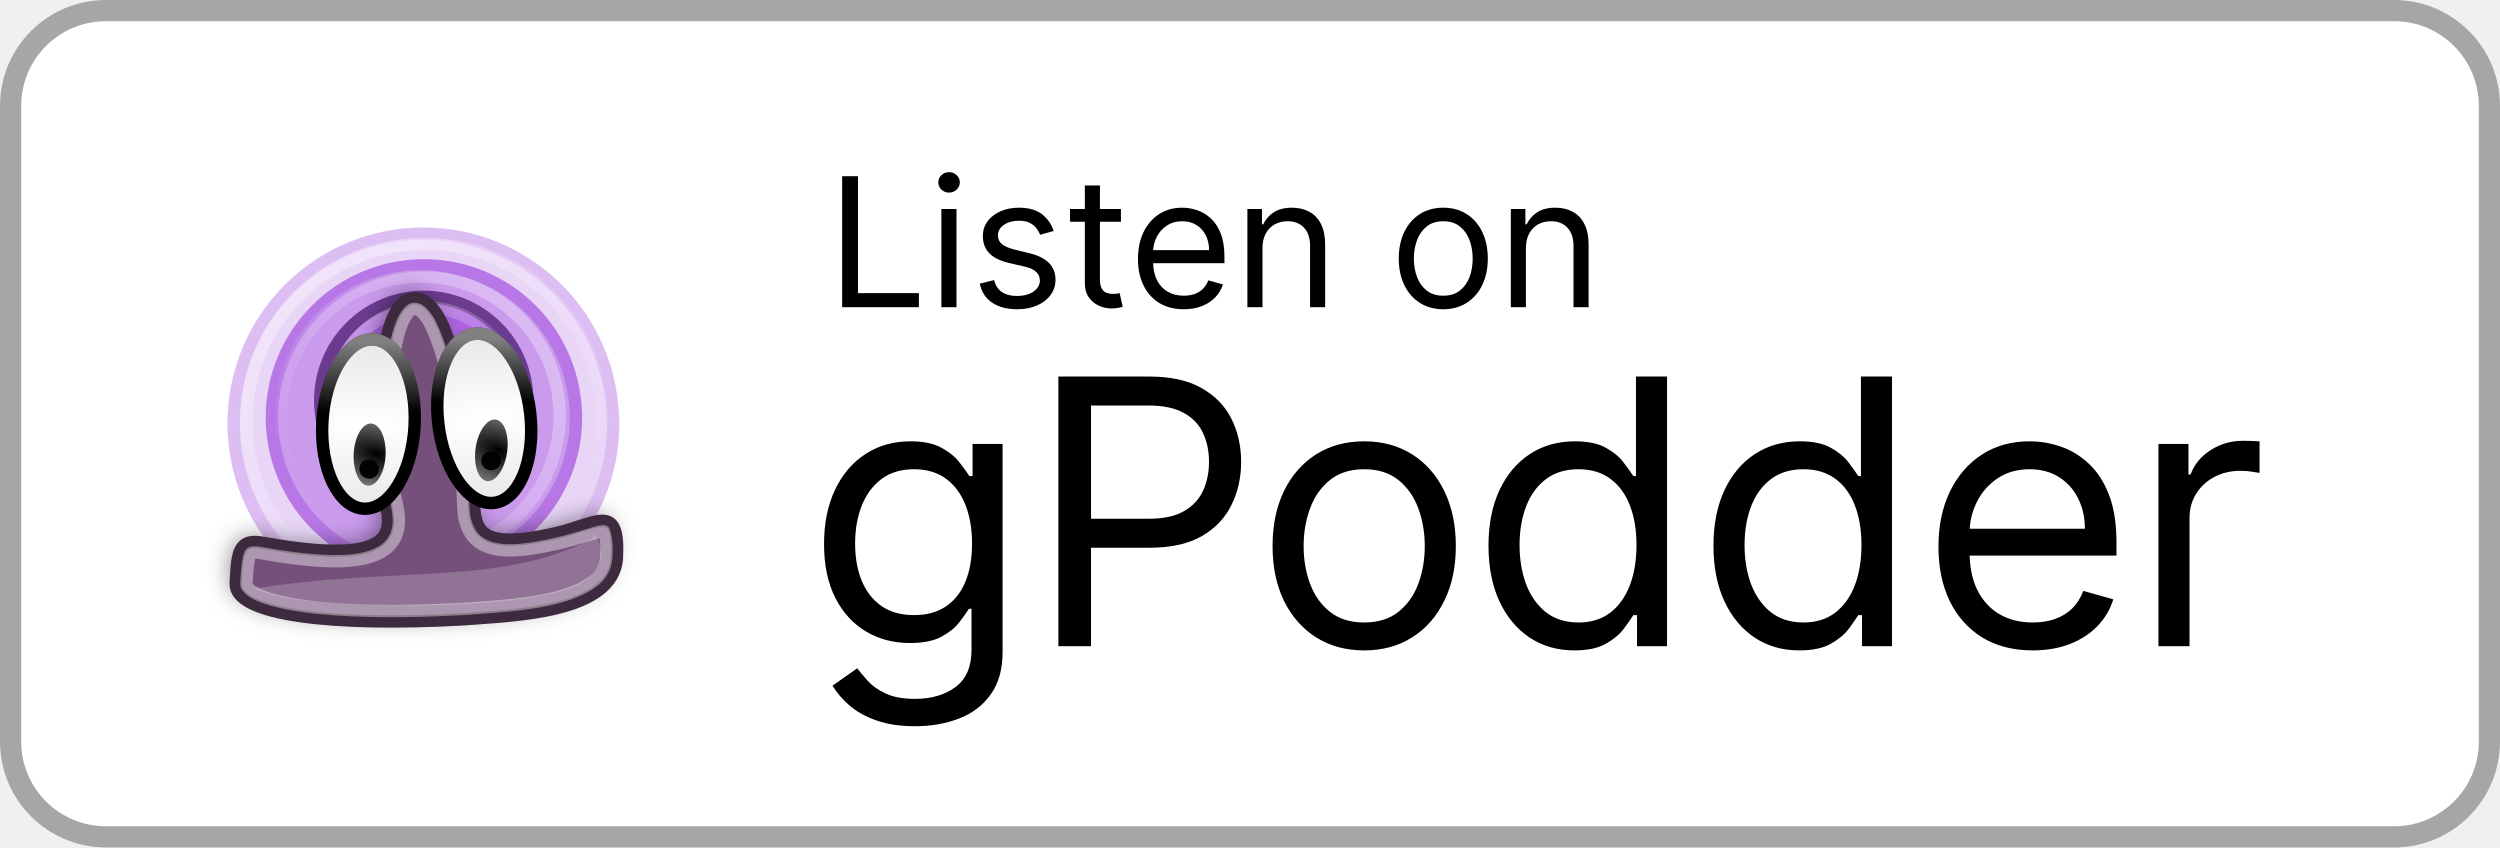
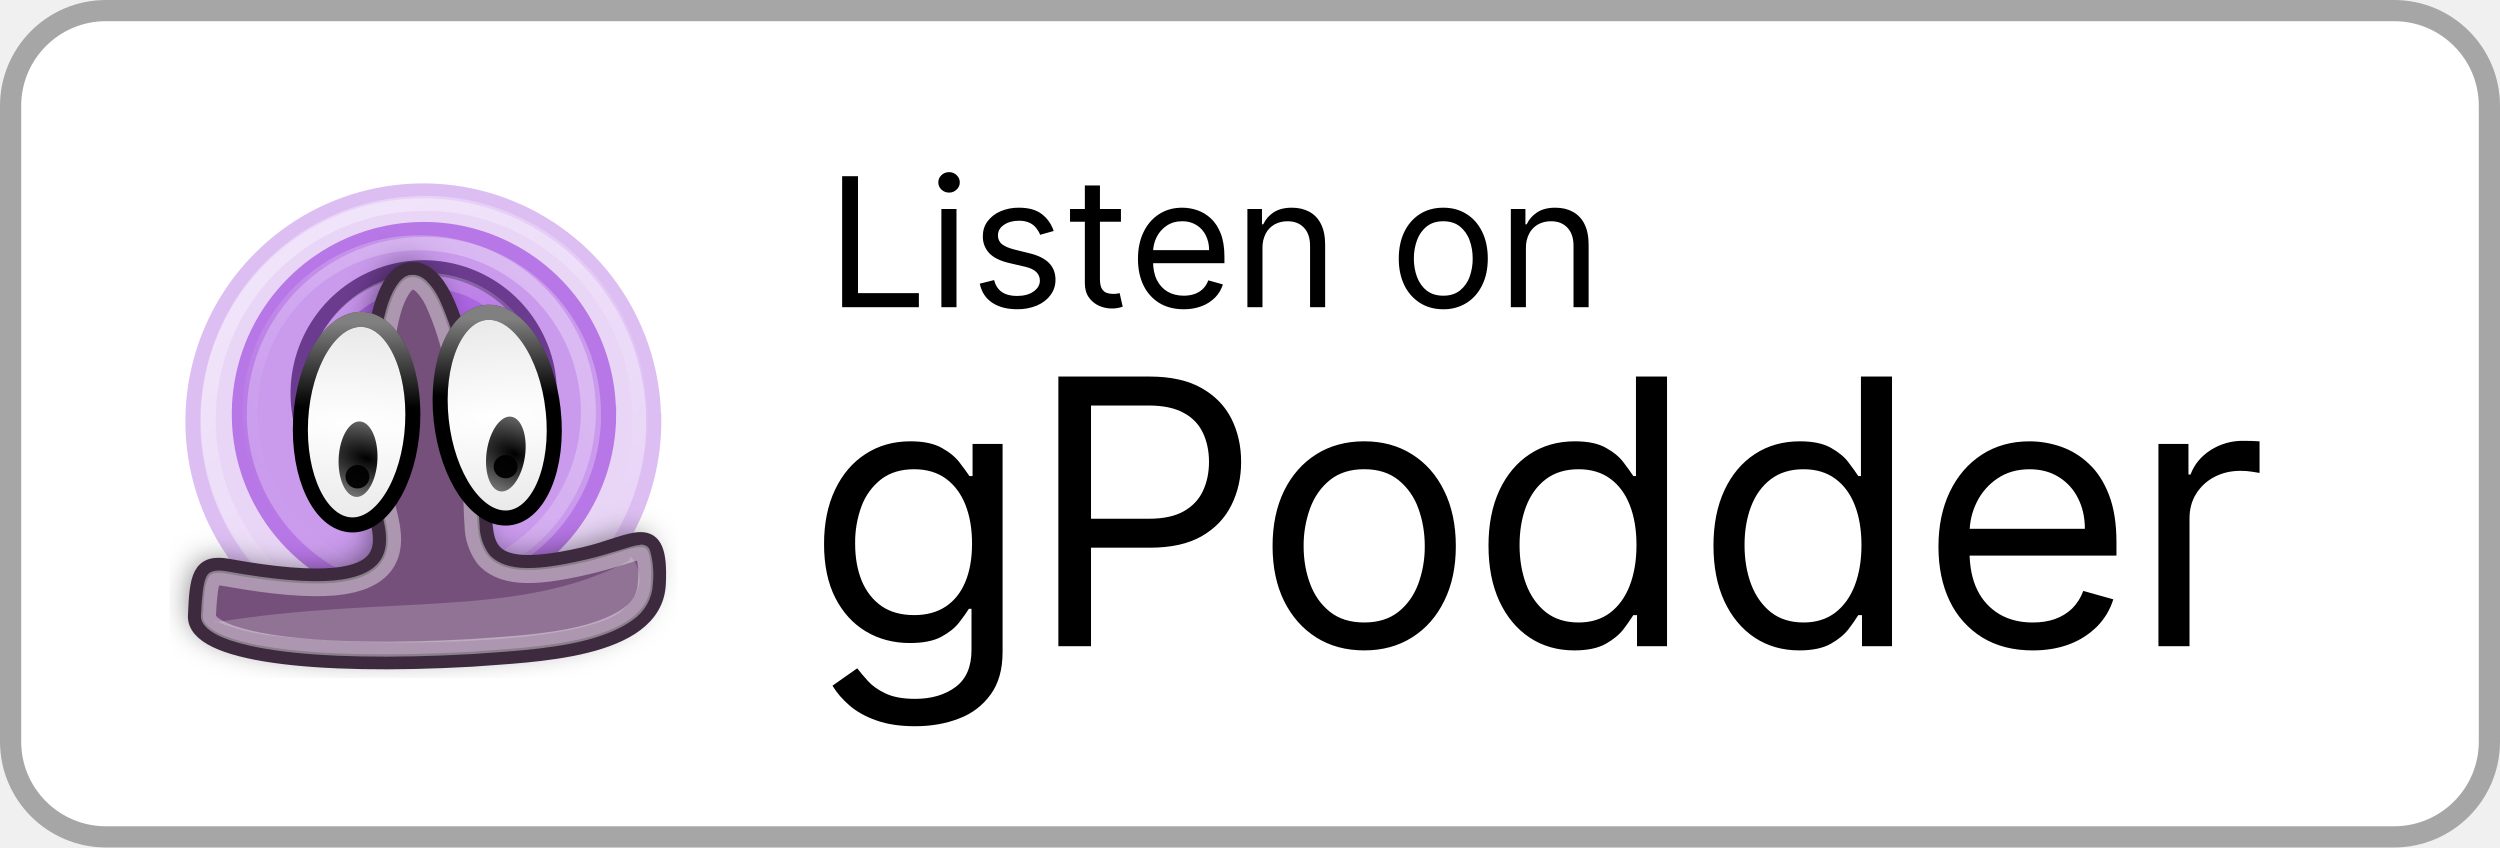
- <svg xmlns="http://www.w3.org/2000/svg" width="118" height="40" viewBox="0 0 118 40" fill="none">
-   <rect x="0.5" y="0.5" width="117" height="39" rx="4.5" fill="white" />
-   <path d="M10.525 29.475C8.685 27.635 8 24.635 8 20C8 15.365 8.685 12.365 10.525 10.525C12.365 8.685 15.365 8 20 8C24.635 8 27.635 8.685 29.475 10.525C31.315 12.365 32 15.365 32 20C32 24.635 31.315 27.635 29.475 29.475C27.635 31.315 24.635 32 20 32C15.365 32 12.365 31.315 10.525 29.475Z" fill="white" />
-   <g clip-path="url(#clip0_119_93263)">
-     <path opacity="0.7" d="M28.945 19.982C28.945 21.158 28.713 22.323 28.263 23.41C27.813 24.497 27.153 25.485 26.321 26.317C25.489 27.149 24.501 27.809 23.414 28.259C22.327 28.71 21.162 28.942 19.985 28.942C18.808 28.942 17.643 28.71 16.556 28.259C15.469 27.809 14.481 27.149 13.649 26.317C12.817 25.485 12.157 24.497 11.707 23.41C11.257 22.323 11.025 21.158 11.025 19.982C11.025 17.606 11.969 15.328 13.648 13.649C15.328 11.969 17.606 11.025 19.981 11.025C22.356 11.025 24.634 11.969 26.314 13.649C27.994 15.328 28.937 17.606 28.937 19.982H28.945Z" fill="#E0C4F4" stroke="#CFA2EE" stroke-width="0.581" />
-     <path opacity="0.7" d="M27.188 19.699C27.188 20.642 27.003 21.575 26.642 22.446C26.281 23.317 25.752 24.108 25.086 24.775C24.419 25.441 23.628 25.97 22.757 26.331C21.886 26.692 20.953 26.877 20.01 26.877C19.068 26.877 18.134 26.692 17.263 26.331C16.392 25.97 15.601 25.441 14.935 24.775C14.268 24.108 13.739 23.317 13.379 22.446C13.018 21.575 12.832 20.642 12.832 19.699C12.832 17.796 13.588 15.971 14.934 14.626C16.279 13.28 18.104 12.524 20.007 12.524C21.91 12.524 23.735 13.28 25.08 14.626C26.426 15.971 27.182 17.796 27.182 19.699H27.188Z" fill="#BD80E8" stroke="#A34EDE" stroke-width="0.584" />
-     <path opacity="0.7" d="M24.887 18.898C24.887 19.54 24.761 20.175 24.515 20.768C24.269 21.361 23.909 21.9 23.456 22.354C23.002 22.807 22.463 23.167 21.87 23.413C21.277 23.659 20.642 23.785 20 23.785C19.358 23.785 18.723 23.659 18.13 23.413C17.537 23.167 16.998 22.807 16.544 22.354C16.091 21.9 15.731 21.361 15.485 20.768C15.24 20.175 15.113 19.54 15.113 18.898C15.113 18.256 15.24 17.621 15.485 17.028C15.731 16.435 16.091 15.896 16.544 15.443C16.998 14.989 17.537 14.629 18.13 14.383C18.723 14.138 19.358 14.011 20 14.011C20.642 14.011 21.277 14.138 21.87 14.383C22.463 14.629 23.002 14.989 23.456 15.443C23.909 15.896 24.269 16.435 24.515 17.028C24.761 17.621 24.887 18.256 24.887 18.898Z" fill="#A34EDE" stroke="#431266" stroke-width="0.583" />
-     <path opacity="0.4" d="M20.02 11.518C15.372 11.518 11.627 15.255 11.627 19.912C11.627 24.552 15.372 28.297 20.02 28.297C24.669 28.297 28.414 24.552 28.414 19.904C28.414 15.255 24.669 11.51 20.02 11.51V11.518Z" stroke="url(#paint0_linear_119_93263)" stroke-width="0.581" />
-     <path opacity="0.4" d="M20.046 13.049C19.166 13.021 18.288 13.171 17.467 13.488C16.645 13.806 15.895 14.286 15.262 14.899C14.629 15.511 14.126 16.245 13.782 17.057C13.438 17.868 13.261 18.74 13.261 19.621C13.26 20.502 13.437 21.374 13.78 22.186C14.123 22.997 14.626 23.732 15.258 24.345C15.89 24.959 16.639 25.439 17.461 25.758C18.282 26.076 19.159 26.226 20.04 26.2C21.749 26.147 23.37 25.432 24.56 24.205C25.75 22.979 26.417 21.337 26.417 19.627C26.418 17.918 25.754 16.275 24.564 15.047C23.375 13.82 21.755 13.103 20.046 13.049Z" stroke="url(#paint1_linear_119_93263)" stroke-width="0.584" />
-     <path opacity="0.4" d="M20.073 14.505C18.921 14.505 17.816 14.963 17.001 15.778C16.187 16.593 15.729 17.697 15.729 18.85C15.729 20.002 16.187 21.107 17.001 21.922C17.816 22.736 18.921 23.194 20.073 23.194C21.225 23.194 22.33 22.736 23.145 21.922C23.96 21.107 24.417 20.002 24.417 18.85C24.417 17.697 23.96 16.593 23.145 15.778C22.33 14.963 21.225 14.505 20.073 14.505Z" stroke="url(#paint2_linear_119_93263)" stroke-width="0.583" />
-     <g opacity="0.5" filter="url(#filter0_f_119_93263)">
-       <path d="M17.769 22.783C17.602 21.409 17.253 13.915 19.278 13.841C21.299 13.762 21.837 20.679 22.034 22.503C22.231 24.332 21.584 25.972 25.933 24.971C27.866 24.524 28.96 23.457 28.824 26.121C28.693 28.79 23.876 28.864 21.597 29.052C15.485 29.398 10.839 28.869 10.9 27.355C10.961 25.846 11.04 25.211 12.16 25.421C19.672 26.791 17.935 24.122 17.773 22.783H17.769Z" fill="black" />
+ <svg xmlns="http://www.w3.org/2000/svg" width="118" height="40" fill="none" viewBox="0 0 118 40">
+   <rect width="117" height="39" x=".5" y=".5" fill="#fff" rx="4.5" />
+   <rect width="117" height="39" x=".5" y=".5" stroke="#A6A6A6" rx="4.5" />
+   <g clip-path="url(#a)">
+     <g clip-path="url(#b)">
+       <path fill="#E0C4F4" stroke="#CFA2EE" stroke-width=".705" d="M30.862 19.883a10.882 10.882 0 0 1-15.044 10.052 10.88 10.88 0 0 1-3.53-17.742 10.875 10.875 0 0 1 18.564 7.69h.01Z" opacity=".7" />
+       <path fill="#BD80E8" stroke="#A34EDE" stroke-width=".709" d="M28.729 19.54a8.717 8.717 0 1 1-14.88-6.16 8.713 8.713 0 0 1 14.872 6.16h.008Z" opacity=".7" />
+       <path fill="#A34EDE" stroke="#431266" stroke-width=".708" d="M25.934 18.567a5.933 5.933 0 0 1-10.13 4.196 5.933 5.933 0 1 1 10.13-4.196Z" opacity=".7" />
+       <path stroke="url(#c)" stroke-width=".705" d="M20.025 9.605A10.167 10.167 0 0 0 9.832 19.798 10.171 10.171 0 0 0 20.025 29.98a10.173 10.173 0 0 0 10.192-10.193A10.173 10.173 0 0 0 20.025 9.596v.01Z" opacity=".4" />
+       <path stroke="url(#d)" stroke-width=".709" d="M20.056 11.465a7.987 7.987 0 1 0-.504 15.966 7.987 7.987 0 0 0 .504-15.966Z" opacity=".4" />
+       <path stroke="url(#e)" stroke-width=".708" d="M20.089 13.233a5.275 5.275 0 1 0 0 10.55 5.275 5.275 0 0 0 0-10.55Z" opacity=".4" />
+       <g filter="url(#f)" opacity=".5">
+         <path fill="#000" d="M17.29 23.285c-.201-1.669-.626-10.769 1.833-10.86 2.455-.095 3.108 8.304 3.347 10.52.24 2.22-.547 4.212 4.734 2.996 2.348-.542 3.676-1.838 3.511 1.397-.16 3.24-6.008 3.331-8.776 3.56-7.422.42-13.063-.224-12.99-2.062.075-1.833.17-2.603 1.53-2.348 9.123 1.663 7.013-1.578 6.817-3.203h-.005Z" />
+       </g>
+       <path fill="#75507B" stroke="#3D2A3F" stroke-width=".708" d="M17.602 23.54c-.206-1.663-.629-10.726 1.837-10.817 2.465-.09 3.12 8.272 3.36 10.482.238 2.21-.553 4.192 4.752 2.975 2.357-.531 3.684-1.828 3.522 1.392-.163 3.225-6.031 3.32-8.806 3.543-7.45.42-13.113-.223-13.043-2.045.076-1.828.174-2.593 1.54-2.343 9.157 1.658 7.044-1.572 6.838-3.187Z" />
+       <path stroke="#fff" stroke-width=".708" d="M19.455 13.324c-.12 0-.195.042-.341.212-.147.175-.32.484-.456.882-.27.797-.439 1.96-.525 3.172-.174 2.427-.011 5.126.087 5.875.037.303.21.808.303 1.381.092.569.114 1.265-.325 1.86-.434.59-1.241.94-2.417 1.047-1.181.1-2.818-.017-5.132-.436-.287-.053-.433-.032-.487-.016-.06.016-.06 0-.109.085-.092.175-.178.786-.216 1.695 0 .074.016.127.103.228.08.106.254.234.52.367.542.265 1.425.499 2.557.664 2.266.329 5.506.387 9.196.18h.016c1.415-.106 3.533-.196 5.267-.627.867-.217 1.637-.53 2.152-.913.242-.161.442-.376.583-.627a1.8 1.8 0 0 0 .23-.818c.05-.463.015-.931-.103-1.382-.066-.159.021-.08-.12-.08-.276 0-1.295.41-2.557.697-1.355.313-2.347.44-3.132.382-.78-.058-1.393-.335-1.761-.797a2.732 2.732 0 0 1-.505-1.53c-.048-.52-.032-1.052-.086-1.556-.125-1.127-.352-3.746-.845-6.046a12.758 12.758 0 0 0-.933-2.938 2.751 2.751 0 0 0-.541-.78c-.168-.15-.293-.187-.423-.181Z" opacity=".4" />
+       <path fill="#fff" fill-rule="evenodd" d="M29.738 26.44c-5.244 2.816-11.364 1.583-19.614 2.943.027.011.032-.074.053-.063a9.948 9.948 0 0 0 2.566.669c2.263.287 5.706.44 9.403.26 3.209-.16 6.391-.584 7.31-1.524 1.562-1.318.09-2.901.282-2.285Z" clip-rule="evenodd" opacity=".2" />
+       <path fill="url(#g)" stroke="#000" stroke-width=".71" d="M19.474 20.046c-.145 2.679-1.445 4.795-2.904 4.729-1.458-.066-2.524-2.29-2.38-4.97.146-2.678 1.446-4.797 2.905-4.73 1.458.066 2.524 2.292 2.379 4.97Z" />
+       <path fill="url(#h)" d="M17.814 21.711c-.047.98-.5 1.767-1.002 1.743-.502-.024-.875-.85-.827-1.83.047-.98.5-1.755 1.001-1.731.502.024.876.838.828 1.818Z" />
+       <path fill="url(#i)" stroke="#000" stroke-width=".712" d="M26.11 19.356c.289 2.679-.66 4.956-2.118 5.09-1.459.132-2.876-1.93-3.166-4.61-.29-2.68.659-4.959 2.117-5.091 1.459-.133 2.877 1.932 3.166 4.61Z" />
+       <path fill="url(#j)" d="M24.777 21.547c-.138.97-.66 1.714-1.154 1.647-.495-.067-.788-.92-.649-1.891.139-.97.658-1.703 1.153-1.636.495.067.79.91.65 1.88Z" />
+       <path stroke="url(#k)" stroke-width=".71" d="M19.474 20.046c-.145 2.679-1.445 4.795-2.904 4.729-1.458-.066-2.524-2.29-2.38-4.97.146-2.678 1.446-4.797 2.905-4.73 1.458.066 2.524 2.292 2.379 4.97Z" opacity=".5" />
+       <path stroke="url(#l)" stroke-width=".712" d="M26.11 19.356c.289 2.679-.66 4.956-2.118 5.09-1.459.132-2.876-1.93-3.166-4.61-.29-2.68.659-4.959 2.117-5.091 1.459-.133 2.877 1.932 3.166 4.61Z" opacity=".5" />
+       <path fill="#000" fill-rule="evenodd" d="M17.43 22.582a.55.55 0 0 1-.22.363.57.57 0 0 1-.79-.113.546.546 0 0 1 .114-.773.57.57 0 0 1 .789.112c.09.118.128.265.107.41Zm6.904-.248a.577.577 0 0 1-.786.149.54.54 0 0 1-.149-.765.576.576 0 0 1 .786-.149.541.541 0 0 1 .149.765Z" clip-rule="evenodd" opacity=".95" />
    </g>
-     <path d="M18.025 22.993C17.855 21.624 17.507 14.16 19.538 14.086C21.568 14.011 22.108 20.897 22.304 22.717C22.501 24.537 21.849 26.169 26.218 25.167C28.159 24.73 29.253 23.662 29.119 26.314C28.985 28.969 24.152 29.048 21.867 29.232C15.731 29.577 11.068 29.048 11.126 27.547C11.188 26.042 11.269 25.412 12.393 25.618C19.935 26.983 18.194 24.323 18.025 22.993Z" fill="#75507B" stroke="#3D2A3F" stroke-width="0.583" />
-     <path opacity="0.4" d="M19.551 14.58C19.453 14.58 19.39 14.615 19.27 14.755C19.149 14.899 19.007 15.153 18.895 15.481C18.672 16.137 18.534 17.096 18.462 18.093C18.319 20.093 18.453 22.315 18.534 22.932C18.565 23.181 18.708 23.597 18.784 24.069C18.859 24.538 18.877 25.111 18.516 25.601C18.159 26.086 17.494 26.375 16.526 26.462C15.553 26.546 14.205 26.449 12.3 26.104C12.063 26.06 11.943 26.078 11.898 26.091C11.849 26.104 11.849 26.091 11.809 26.161C11.733 26.305 11.661 26.808 11.63 27.556C11.63 27.617 11.643 27.661 11.715 27.744C11.782 27.832 11.925 27.937 12.143 28.046C12.59 28.265 13.317 28.457 14.25 28.593C16.115 28.864 18.784 28.913 21.823 28.742H21.836C23.001 28.654 24.745 28.58 26.173 28.226C26.887 28.046 27.521 27.788 27.945 27.473C28.145 27.341 28.309 27.164 28.425 26.957C28.542 26.75 28.607 26.519 28.614 26.283C28.656 25.902 28.627 25.517 28.53 25.146C28.476 25.014 28.547 25.08 28.431 25.08C28.204 25.08 27.365 25.417 26.325 25.653C25.209 25.911 24.393 26.016 23.746 25.968C23.103 25.92 22.599 25.692 22.296 25.312C22.033 24.941 21.889 24.503 21.881 24.052C21.84 23.623 21.854 23.186 21.809 22.77C21.706 21.843 21.519 19.686 21.113 17.791C20.956 16.958 20.698 16.145 20.345 15.372C20.236 15.134 20.085 14.916 19.899 14.729C19.761 14.606 19.658 14.576 19.551 14.58Z" stroke="white" stroke-width="0.583" />
-     <path opacity="0.2" fill-rule="evenodd" clip-rule="evenodd" d="M28.019 25.382C23.701 27.701 18.661 26.686 11.867 27.806C11.889 27.814 11.893 27.744 11.911 27.753C12.357 27.941 13.092 28.186 14.024 28.304C15.887 28.541 18.722 28.667 21.767 28.519C24.41 28.387 27.031 28.037 27.787 27.263C29.074 26.178 27.862 24.874 28.019 25.382Z" fill="white" />
-     <path d="M19.567 20.116C19.447 22.322 18.377 24.065 17.175 24.011C15.974 23.956 15.097 22.125 15.216 19.918C15.335 17.712 16.406 15.967 17.607 16.022C18.808 16.077 19.686 17.91 19.567 20.116Z" fill="url(#paint3_radial_119_93263)" stroke="black" stroke-width="0.584" />
-     <path d="M18.2 21.488C18.161 22.295 17.788 22.942 17.375 22.922C16.962 22.903 16.654 22.223 16.693 21.416C16.733 20.609 17.105 19.97 17.518 19.99C17.931 20.009 18.239 20.68 18.2 21.488Z" fill="url(#paint4_radial_119_93263)" />
-     <path d="M25.031 19.548C25.27 21.754 24.489 23.63 23.288 23.739C22.086 23.848 20.919 22.149 20.681 19.943C20.442 17.737 21.223 15.859 22.424 15.75C23.625 15.641 24.793 17.341 25.031 19.548Z" fill="url(#paint5_radial_119_93263)" stroke="black" stroke-width="0.587" />
-     <path d="M23.934 21.352C23.82 22.151 23.391 22.763 22.984 22.708C22.576 22.653 22.335 21.95 22.449 21.151C22.563 20.352 22.991 19.749 23.398 19.804C23.806 19.859 24.049 20.553 23.934 21.352Z" fill="url(#paint6_radial_119_93263)" />
-     <path opacity="0.5" d="M19.567 20.116C19.447 22.322 18.377 24.065 17.175 24.011C15.974 23.956 15.097 22.125 15.216 19.918C15.335 17.712 16.406 15.967 17.607 16.022C18.808 16.077 19.686 17.91 19.567 20.116Z" stroke="url(#paint7_linear_119_93263)" stroke-width="0.584" />
-     <path opacity="0.5" d="M25.031 19.548C25.27 21.754 24.489 23.63 23.288 23.739C22.086 23.848 20.919 22.149 20.681 19.943C20.442 17.737 21.223 15.859 22.424 15.75C23.625 15.641 24.793 17.341 25.031 19.548Z" stroke="url(#paint8_linear_119_93263)" stroke-width="0.587" />
-     <path opacity="0.95" fill-rule="evenodd" clip-rule="evenodd" d="M17.883 22.204C17.866 22.324 17.801 22.431 17.702 22.504C17.604 22.576 17.48 22.607 17.358 22.589C17.236 22.572 17.126 22.508 17.052 22.411C16.979 22.314 16.947 22.192 16.964 22.073C16.982 21.953 17.047 21.846 17.145 21.773C17.244 21.701 17.368 21.671 17.489 21.688C17.611 21.705 17.721 21.77 17.795 21.866C17.869 21.963 17.901 22.085 17.883 22.204Z" fill="black" />
-     <path opacity="0.95" fill-rule="evenodd" clip-rule="evenodd" d="M23.569 22C23.499 22.1 23.392 22.169 23.27 22.192C23.149 22.215 23.023 22.19 22.921 22.123C22.819 22.056 22.749 21.951 22.726 21.833C22.703 21.715 22.729 21.593 22.799 21.493C22.869 21.393 22.976 21.324 23.097 21.301C23.219 21.278 23.344 21.303 23.446 21.37C23.549 21.438 23.619 21.542 23.642 21.66C23.665 21.778 23.639 21.901 23.569 22Z" fill="black" />
  </g>
-   <path d="M39.749 14.5V8.318H40.497V13.836H43.371V14.5H39.749ZM44.433 14.5V9.864H45.146V14.5H44.433ZM44.795 9.091C44.657 9.091 44.537 9.044 44.436 8.949C44.338 8.854 44.288 8.741 44.288 8.608C44.288 8.475 44.338 8.361 44.436 8.267C44.537 8.172 44.657 8.125 44.795 8.125C44.934 8.125 45.053 8.172 45.152 8.267C45.252 8.361 45.303 8.475 45.303 8.608C45.303 8.741 45.252 8.854 45.152 8.949C45.053 9.044 44.934 9.091 44.795 9.091ZM49.734 10.902L49.094 11.083C49.054 10.976 48.995 10.873 48.916 10.772C48.84 10.67 48.735 10.585 48.602 10.519C48.47 10.452 48.3 10.419 48.092 10.419C47.809 10.419 47.572 10.484 47.383 10.615C47.196 10.744 47.102 10.908 47.102 11.107C47.102 11.284 47.167 11.424 47.295 11.527C47.424 11.629 47.626 11.715 47.899 11.783L48.587 11.952C49.002 12.053 49.311 12.207 49.514 12.414C49.717 12.62 49.819 12.884 49.819 13.208C49.819 13.474 49.742 13.711 49.59 13.921C49.439 14.13 49.227 14.295 48.956 14.415C48.684 14.536 48.368 14.597 48.008 14.597C47.535 14.597 47.144 14.494 46.834 14.289C46.524 14.084 46.328 13.784 46.245 13.389L46.921 13.22C46.986 13.47 47.107 13.657 47.286 13.782C47.468 13.906 47.704 13.969 47.996 13.969C48.328 13.969 48.591 13.898 48.787 13.758C48.984 13.615 49.082 13.444 49.082 13.244C49.082 13.083 49.026 12.948 48.913 12.84C48.801 12.729 48.628 12.647 48.394 12.592L47.621 12.411C47.197 12.311 46.885 12.155 46.686 11.943C46.489 11.73 46.39 11.463 46.39 11.143C46.39 10.882 46.463 10.65 46.61 10.449C46.759 10.248 46.962 10.09 47.217 9.975C47.475 9.861 47.766 9.803 48.092 9.803C48.551 9.803 48.911 9.904 49.173 10.105C49.437 10.306 49.624 10.572 49.734 10.902ZM52.908 9.864V10.467H50.505V9.864H52.908ZM51.205 8.753H51.917V13.172C51.917 13.373 51.947 13.524 52.005 13.625C52.065 13.723 52.142 13.79 52.234 13.824C52.329 13.856 52.429 13.872 52.533 13.872C52.612 13.872 52.676 13.868 52.727 13.86C52.777 13.85 52.817 13.842 52.847 13.836L52.992 14.476C52.944 14.494 52.876 14.512 52.79 14.53C52.703 14.55 52.594 14.56 52.461 14.56C52.26 14.56 52.062 14.517 51.869 14.431C51.678 14.344 51.519 14.212 51.392 14.035C51.267 13.858 51.205 13.635 51.205 13.365V8.753ZM55.873 14.597C55.426 14.597 55.041 14.498 54.717 14.301C54.395 14.102 54.147 13.824 53.972 13.468C53.798 13.11 53.712 12.693 53.712 12.218C53.712 11.743 53.798 11.325 53.972 10.962C54.147 10.598 54.39 10.314 54.702 10.111C55.016 9.906 55.382 9.803 55.801 9.803C56.042 9.803 56.281 9.844 56.516 9.924C56.752 10.005 56.966 10.135 57.159 10.316C57.352 10.495 57.506 10.733 57.621 11.029C57.736 11.325 57.793 11.689 57.793 12.121V12.423H54.219V11.807H57.069C57.069 11.546 57.016 11.312 56.912 11.107C56.809 10.902 56.662 10.74 56.471 10.621C56.282 10.502 56.058 10.443 55.801 10.443C55.517 10.443 55.272 10.514 55.064 10.655C54.859 10.793 54.701 10.974 54.59 11.198C54.48 11.421 54.424 11.661 54.424 11.916V12.327C54.424 12.677 54.485 12.974 54.605 13.217C54.728 13.459 54.898 13.643 55.116 13.77C55.333 13.894 55.586 13.957 55.873 13.957C56.06 13.957 56.229 13.931 56.38 13.878C56.533 13.824 56.665 13.743 56.776 13.637C56.886 13.528 56.972 13.393 57.032 13.232L57.721 13.425C57.648 13.659 57.526 13.864 57.355 14.041C57.184 14.216 56.973 14.353 56.721 14.452C56.47 14.548 56.187 14.597 55.873 14.597ZM59.589 11.711V14.5H58.877V9.864H59.565V10.588H59.625C59.734 10.353 59.899 10.164 60.12 10.021C60.342 9.876 60.627 9.803 60.977 9.803C61.291 9.803 61.566 9.868 61.801 9.996C62.037 10.123 62.22 10.316 62.351 10.576C62.482 10.834 62.547 11.16 62.547 11.554V14.5H61.835V11.602C61.835 11.238 61.74 10.954 61.551 10.751C61.362 10.546 61.102 10.443 60.772 10.443C60.545 10.443 60.342 10.492 60.163 10.591C59.985 10.69 59.846 10.834 59.743 11.023C59.64 11.212 59.589 11.441 59.589 11.711ZM68.123 14.597C67.704 14.597 67.337 14.497 67.021 14.298C66.707 14.098 66.462 13.82 66.285 13.462C66.11 13.104 66.022 12.685 66.022 12.206C66.022 11.723 66.11 11.301 66.285 10.941C66.462 10.581 66.707 10.301 67.021 10.102C67.337 9.903 67.704 9.803 68.123 9.803C68.541 9.803 68.908 9.903 69.222 10.102C69.538 10.301 69.783 10.581 69.958 10.941C70.135 11.301 70.224 11.723 70.224 12.206C70.224 12.685 70.135 13.104 69.958 13.462C69.783 13.82 69.538 14.098 69.222 14.298C68.908 14.497 68.541 14.597 68.123 14.597ZM68.123 13.957C68.441 13.957 68.703 13.875 68.908 13.712C69.113 13.549 69.265 13.335 69.364 13.069C69.462 12.804 69.511 12.516 69.511 12.206C69.511 11.896 69.462 11.607 69.364 11.34C69.265 11.072 69.113 10.856 68.908 10.691C68.703 10.526 68.441 10.443 68.123 10.443C67.805 10.443 67.543 10.526 67.338 10.691C67.133 10.856 66.981 11.072 66.882 11.34C66.784 11.607 66.734 11.896 66.734 12.206C66.734 12.516 66.784 12.804 66.882 13.069C66.981 13.335 67.133 13.549 67.338 13.712C67.543 13.875 67.805 13.957 68.123 13.957ZM72.023 11.711V14.5H71.311V9.864H71.999V10.588H72.06C72.168 10.353 72.333 10.164 72.555 10.021C72.776 9.876 73.062 9.803 73.412 9.803C73.726 9.803 74.001 9.868 74.236 9.996C74.472 10.123 74.655 10.316 74.785 10.576C74.916 10.834 74.982 11.16 74.982 11.554V14.5H74.269V11.602C74.269 11.238 74.175 10.954 73.986 10.751C73.796 10.546 73.537 10.443 73.207 10.443C72.979 10.443 72.776 10.492 72.597 10.591C72.42 10.69 72.28 10.834 72.177 11.023C72.075 11.212 72.023 11.441 72.023 11.711Z" fill="black" />
-   <path d="M43.195 34.278C42.487 34.278 41.878 34.187 41.368 34.005C40.859 33.827 40.434 33.591 40.094 33.297C39.759 33.007 39.492 32.696 39.293 32.364L40.461 31.544C40.593 31.718 40.761 31.917 40.964 32.141C41.167 32.368 41.445 32.565 41.797 32.731C42.153 32.901 42.619 32.986 43.195 32.986C43.966 32.986 44.602 32.799 45.103 32.426C45.605 32.054 45.855 31.47 45.855 30.674V28.735H45.731C45.623 28.909 45.47 29.125 45.271 29.381C45.076 29.634 44.794 29.86 44.426 30.059C44.061 30.253 43.568 30.351 42.947 30.351C42.176 30.351 41.484 30.169 40.871 29.804C40.262 29.439 39.779 28.909 39.423 28.213C39.071 27.517 38.895 26.672 38.895 25.678C38.895 24.7 39.067 23.848 39.411 23.123C39.755 22.394 40.233 21.831 40.846 21.433C41.459 21.031 42.168 20.83 42.972 20.83C43.593 20.83 44.086 20.934 44.451 21.141C44.819 21.344 45.101 21.576 45.296 21.837C45.495 22.094 45.648 22.305 45.756 22.471H45.905V20.954H47.322V30.773C47.322 31.594 47.135 32.261 46.762 32.775C46.394 33.292 45.897 33.672 45.271 33.912C44.65 34.156 43.958 34.278 43.195 34.278ZM43.146 29.033C43.734 29.033 44.231 28.899 44.637 28.629C45.043 28.36 45.352 27.973 45.563 27.467C45.774 26.962 45.88 26.357 45.88 25.653C45.88 24.965 45.776 24.358 45.569 23.832C45.362 23.306 45.056 22.893 44.65 22.595C44.243 22.297 43.742 22.148 43.146 22.148C42.524 22.148 42.006 22.305 41.592 22.62C41.182 22.935 40.873 23.358 40.666 23.888C40.463 24.418 40.361 25.006 40.361 25.653C40.361 26.316 40.465 26.902 40.672 27.411C40.883 27.917 41.194 28.315 41.604 28.605C42.019 28.89 42.532 29.033 43.146 29.033ZM49.955 30.5V17.773H54.256C55.254 17.773 56.07 17.953 56.704 18.313C57.342 18.67 57.815 19.152 58.121 19.761C58.428 20.37 58.581 21.05 58.581 21.8C58.581 22.55 58.428 23.231 58.121 23.844C57.819 24.457 57.35 24.946 56.717 25.311C56.083 25.671 55.271 25.852 54.281 25.852H51.198V24.484H54.231C54.914 24.484 55.463 24.366 55.878 24.13C56.292 23.894 56.592 23.575 56.779 23.173C56.969 22.767 57.065 22.309 57.065 21.8C57.065 21.29 56.969 20.834 56.779 20.433C56.592 20.031 56.29 19.716 55.871 19.488C55.453 19.256 54.898 19.14 54.206 19.14H51.496V30.5H49.955ZM64.39 30.699C63.528 30.699 62.772 30.494 62.122 30.084C61.475 29.674 60.97 29.1 60.605 28.362C60.245 27.625 60.065 26.763 60.065 25.777C60.065 24.783 60.245 23.915 60.605 23.173C60.97 22.431 61.475 21.856 62.122 21.445C62.772 21.035 63.528 20.83 64.39 20.83C65.252 20.83 66.006 21.035 66.652 21.445C67.303 21.856 67.808 22.431 68.168 23.173C68.533 23.915 68.715 24.783 68.715 25.777C68.715 26.763 68.533 27.625 68.168 28.362C67.808 29.1 67.303 29.674 66.652 30.084C66.006 30.494 65.252 30.699 64.39 30.699ZM64.39 29.381C65.045 29.381 65.583 29.214 66.006 28.878C66.428 28.542 66.741 28.101 66.944 27.554C67.147 27.008 67.249 26.415 67.249 25.777C67.249 25.139 67.147 24.544 66.944 23.993C66.741 23.442 66.428 22.997 66.006 22.657C65.583 22.318 65.045 22.148 64.39 22.148C63.736 22.148 63.197 22.318 62.774 22.657C62.352 22.997 62.039 23.442 61.836 23.993C61.633 24.544 61.531 25.139 61.531 25.777C61.531 26.415 61.633 27.008 61.836 27.554C62.039 28.101 62.352 28.542 62.774 28.878C63.197 29.214 63.736 29.381 64.39 29.381ZM74.308 30.699C73.513 30.699 72.811 30.498 72.202 30.096C71.593 29.69 71.116 29.118 70.772 28.381C70.429 27.639 70.257 26.763 70.257 25.752C70.257 24.75 70.429 23.88 70.772 23.142C71.116 22.405 71.595 21.835 72.208 21.433C72.821 21.031 73.53 20.83 74.333 20.83C74.955 20.83 75.446 20.934 75.806 21.141C76.171 21.344 76.448 21.576 76.639 21.837C76.834 22.094 76.985 22.305 77.093 22.471H77.217V17.773H78.684V30.5H77.267V29.033H77.093C76.985 29.207 76.832 29.427 76.633 29.692C76.434 29.953 76.15 30.187 75.781 30.394C75.413 30.597 74.922 30.699 74.308 30.699ZM74.507 29.381C75.096 29.381 75.593 29.228 75.999 28.922C76.405 28.611 76.714 28.182 76.925 27.635C77.136 27.084 77.242 26.448 77.242 25.727C77.242 25.015 77.138 24.391 76.931 23.857C76.724 23.318 76.417 22.9 76.011 22.601C75.605 22.299 75.104 22.148 74.507 22.148C73.886 22.148 73.368 22.307 72.954 22.626C72.544 22.941 72.235 23.37 72.028 23.913C71.825 24.451 71.723 25.056 71.723 25.727C71.723 26.407 71.827 27.024 72.034 27.579C72.245 28.13 72.556 28.569 72.966 28.897C73.38 29.22 73.894 29.381 74.507 29.381ZM84.928 30.699C84.132 30.699 83.43 30.498 82.821 30.096C82.212 29.69 81.736 29.118 81.392 28.381C81.048 27.639 80.876 26.763 80.876 25.752C80.876 24.75 81.048 23.88 81.392 23.142C81.736 22.405 82.214 21.835 82.827 21.433C83.44 21.031 84.149 20.83 84.953 20.83C85.574 20.83 86.065 20.934 86.425 21.141C86.79 21.344 87.067 21.576 87.258 21.837C87.453 22.094 87.604 22.305 87.712 22.471H87.836V17.773H89.303V30.5H87.886V29.033H87.712C87.604 29.207 87.451 29.427 87.252 29.692C87.053 29.953 86.769 30.187 86.4 30.394C86.032 30.597 85.541 30.699 84.928 30.699ZM85.127 29.381C85.715 29.381 86.212 29.228 86.618 28.922C87.024 28.611 87.333 28.182 87.544 27.635C87.755 27.084 87.861 26.448 87.861 25.727C87.861 25.015 87.757 24.391 87.55 23.857C87.343 23.318 87.037 22.9 86.63 22.601C86.224 22.299 85.723 22.148 85.127 22.148C84.505 22.148 83.987 22.307 83.573 22.626C83.163 22.941 82.854 23.37 82.647 23.913C82.444 24.451 82.343 25.056 82.343 25.727C82.343 26.407 82.446 27.024 82.653 27.579C82.865 28.13 83.175 28.569 83.585 28.897C84 29.22 84.513 29.381 85.127 29.381ZM95.945 30.699C95.025 30.699 94.231 30.496 93.564 30.09C92.901 29.68 92.39 29.108 92.029 28.375C91.673 27.637 91.495 26.78 91.495 25.802C91.495 24.824 91.673 23.962 92.029 23.217C92.39 22.467 92.891 21.883 93.533 21.464C94.18 21.041 94.934 20.83 95.795 20.83C96.293 20.83 96.784 20.913 97.268 21.079C97.753 21.245 98.194 21.514 98.592 21.887C98.99 22.255 99.307 22.744 99.543 23.353C99.779 23.962 99.897 24.712 99.897 25.603V26.224H92.539V24.957H98.406C98.406 24.418 98.298 23.938 98.082 23.515C97.871 23.092 97.569 22.759 97.175 22.514C96.786 22.27 96.326 22.148 95.795 22.148C95.211 22.148 94.706 22.293 94.279 22.583C93.856 22.869 93.531 23.241 93.303 23.701C93.076 24.161 92.962 24.654 92.962 25.18V26.026C92.962 26.746 93.086 27.358 93.335 27.859C93.587 28.356 93.937 28.735 94.385 28.996C94.832 29.253 95.352 29.381 95.945 29.381C96.33 29.381 96.678 29.328 96.989 29.22C97.303 29.108 97.575 28.942 97.803 28.723C98.031 28.499 98.207 28.221 98.331 27.89L99.748 28.288C99.599 28.768 99.348 29.191 98.996 29.555C98.644 29.916 98.209 30.198 97.691 30.401C97.173 30.599 96.591 30.699 95.945 30.699ZM101.878 30.5V20.954H103.295V22.396H103.394C103.568 21.924 103.883 21.541 104.339 21.247C104.795 20.953 105.308 20.805 105.88 20.805C105.988 20.805 106.122 20.808 106.284 20.812C106.446 20.816 106.568 20.822 106.651 20.83V22.322C106.601 22.309 106.487 22.291 106.309 22.266C106.135 22.237 105.951 22.222 105.756 22.222C105.292 22.222 104.878 22.32 104.513 22.514C104.152 22.705 103.867 22.97 103.655 23.31C103.448 23.645 103.345 24.029 103.345 24.459V30.5H101.878Z" fill="black" />
-   <rect x="0.5" y="0.5" width="117" height="39" rx="4.5" stroke="#A6A6A6" />
+   <path fill="#000" d="M39.749 14.5V8.318h.748v5.518h2.874v.664h-3.622Zm4.684 0V9.864h.713V14.5h-.713Zm.362-5.41a.506.506 0 0 1-.359-.141.456.456 0 0 1-.148-.341c0-.133.05-.247.148-.341.1-.095.22-.142.36-.142.138 0 .257.047.356.142.1.094.15.208.15.341 0 .133-.05.246-.15.341a.496.496 0 0 1-.357.142Zm4.94 1.812-.64.181c-.04-.107-.1-.21-.179-.31a.865.865 0 0 0-.313-.254 1.14 1.14 0 0 0-.51-.1c-.284 0-.52.065-.71.196-.187.129-.28.293-.28.492a.51.51 0 0 0 .192.42c.13.102.33.188.604.256l.688.17c.415.1.724.254.927.461.203.206.305.47.305.794 0 .266-.077.503-.23.713-.15.209-.362.374-.633.495a2.33 2.33 0 0 1-.948.18c-.473 0-.864-.102-1.174-.307-.31-.205-.506-.505-.589-.9l.676-.169c.065.25.186.437.365.562.182.124.418.187.71.187.332 0 .595-.07.79-.211.198-.143.296-.314.296-.514a.54.54 0 0 0-.169-.404c-.112-.11-.285-.193-.519-.248l-.773-.18c-.424-.101-.736-.257-.935-.469a1.133 1.133 0 0 1-.296-.8c0-.261.073-.493.22-.694a1.5 1.5 0 0 1 .607-.474 2.13 2.13 0 0 1 .875-.172c.46 0 .82.1 1.081.302.264.201.45.467.561.797Zm3.173-1.038v.603h-2.403v-.603h2.403Zm-1.703-1.111h.712v4.419c0 .201.03.352.088.453.06.098.137.165.23.199a.92.92 0 0 0 .298.048c.079 0 .143-.004.194-.012l.12-.024.145.64a1.491 1.491 0 0 1-.531.085c-.201 0-.399-.044-.592-.13a1.177 1.177 0 0 1-.477-.396c-.125-.177-.187-.4-.187-.67V8.753Zm4.668 5.844c-.447 0-.832-.099-1.156-.296a1.99 1.99 0 0 1-.745-.833c-.174-.358-.26-.775-.26-1.25s.086-.893.26-1.256c.175-.364.418-.648.73-.85.314-.206.68-.309 1.099-.309.241 0 .48.04.715.121.236.08.45.211.643.392.193.18.347.417.462.713.115.296.172.66.172 1.092v.302h-3.574v-.616h2.85a1.52 1.52 0 0 0-.157-.7 1.183 1.183 0 0 0-.441-.486 1.234 1.234 0 0 0-.67-.178c-.284 0-.53.07-.737.212a1.39 1.39 0 0 0-.474.543c-.11.223-.166.463-.166.718v.41c0 .35.06.648.181.891.123.242.293.426.51.553.218.124.47.187.758.187.187 0 .356-.027.507-.079.153-.054.285-.135.396-.241.11-.109.196-.244.256-.405l.689.193a1.526 1.526 0 0 1-.366.616 1.78 1.78 0 0 1-.634.41 2.35 2.35 0 0 1-.848.146Zm3.716-2.886V14.5h-.712V9.864h.688v.724h.06a1.33 1.33 0 0 1 .495-.567c.222-.145.507-.218.858-.218.313 0 .588.065.823.193.236.127.42.32.55.58.13.258.196.584.196.978V14.5h-.712v-2.898c0-.364-.095-.648-.284-.85-.19-.206-.449-.309-.779-.309-.227 0-.43.05-.61.148a1.058 1.058 0 0 0-.42.432 1.43 1.43 0 0 0-.153.688Zm8.534 2.886c-.419 0-.786-.1-1.102-.3a2.018 2.018 0 0 1-.736-.835c-.175-.358-.263-.777-.263-1.256 0-.483.088-.905.263-1.265.177-.36.422-.64.736-.839.316-.2.683-.299 1.102-.299.418 0 .785.1 1.099.3.316.198.561.478.736.838.177.36.266.782.266 1.265 0 .479-.089.898-.266 1.256-.175.358-.42.636-.736.836a2.01 2.01 0 0 1-1.1.299Zm0-.64c.318 0 .58-.082.785-.245a1.44 1.44 0 0 0 .456-.643 2.47 2.47 0 0 0 .147-.863c0-.31-.049-.599-.147-.866a1.46 1.46 0 0 0-.456-.65c-.206-.164-.467-.247-.785-.247s-.58.083-.785.248a1.46 1.46 0 0 0-.456.649 2.487 2.487 0 0 0-.148.866c0 .31.05.598.148.863.099.266.25.48.456.643.205.163.467.245.785.245Zm3.9-2.246V14.5h-.712V9.864H72v.724h.06c.11-.235.274-.424.496-.567.221-.145.507-.218.857-.218.314 0 .589.065.824.193a1.3 1.3 0 0 1 .55.58c.13.258.196.584.196.978V14.5h-.713v-2.898c0-.364-.094-.648-.284-.85-.189-.206-.448-.309-.778-.309-.228 0-.43.05-.61.148a1.059 1.059 0 0 0-.42.432 1.43 1.43 0 0 0-.154.688ZM43.195 34.278c-.708 0-1.317-.09-1.827-.273-.51-.178-.934-.414-1.274-.709-.335-.29-.602-.6-.801-.932l1.168-.82c.133.174.3.373.503.597.203.227.48.424.833.59.356.17.822.255 1.398.255.77 0 1.407-.187 1.908-.56.502-.372.752-.957.752-1.752v-1.939h-.124c-.108.174-.261.39-.46.646-.195.253-.477.479-.845.678-.365.194-.858.292-1.48.292-.77 0-1.462-.182-2.075-.547-.609-.365-1.092-.895-1.448-1.59-.352-.697-.528-1.542-.528-2.536 0-.978.172-1.83.516-2.555.344-.729.822-1.292 1.435-1.69.613-.402 1.322-.603 2.126-.603.621 0 1.114.104 1.479.311.368.203.65.435.845.696.199.257.352.468.46.634h.149v-1.517h1.417v9.82c0 .82-.187 1.487-.56 2a3.185 3.185 0 0 1-1.491 1.138c-.621.244-1.313.366-2.076.366Zm-.05-5.245c.589 0 1.086-.134 1.492-.404.406-.269.715-.656.926-1.162.211-.505.317-1.11.317-1.814 0-.688-.104-1.295-.31-1.821-.208-.526-.514-.939-.92-1.237-.407-.298-.908-.447-1.504-.447-.622 0-1.14.157-1.554.472a2.88 2.88 0 0 0-.926 1.268 4.901 4.901 0 0 0-.304 1.765c0 .663.103 1.249.31 1.758.212.506.522.904.932 1.194.415.285.928.428 1.542.428Zm6.81 1.467V17.773h4.3c1 0 1.815.18 2.45.54.637.357 1.11.84 1.416 1.448.307.61.46 1.289.46 2.039 0 .75-.153 1.431-.46 2.044-.302.613-.77 1.102-1.404 1.467-.634.36-1.446.54-2.436.54h-3.083v-1.367h3.033c.683 0 1.232-.118 1.647-.354.414-.236.714-.555.9-.957.191-.406.287-.864.287-1.373 0-.51-.096-.966-.286-1.367a2.04 2.04 0 0 0-.908-.945c-.418-.232-.973-.348-1.665-.348h-2.71V30.5h-1.54Zm14.435.199c-.862 0-1.618-.205-2.268-.615-.647-.41-1.152-.984-1.517-1.722-.36-.737-.54-1.599-.54-2.585 0-.994.18-1.862.54-2.604.365-.741.87-1.317 1.517-1.727.65-.41 1.406-.616 2.268-.616.862 0 1.616.205 2.262.616.65.41 1.156.985 1.516 1.727.365.742.547 1.61.547 2.604 0 .986-.182 1.848-.547 2.585-.36.738-.865 1.312-1.516 1.722-.646.41-1.4.615-2.262.615Zm0-1.318c.655 0 1.193-.167 1.616-.503.422-.336.735-.777.938-1.324a5.063 5.063 0 0 0 .305-1.777c0-.638-.102-1.233-.305-1.784a3.006 3.006 0 0 0-.938-1.336c-.423-.34-.961-.51-1.616-.51-.654 0-1.193.17-1.616.51-.422.34-.735.785-.938 1.336a5.12 5.12 0 0 0-.305 1.784c0 .638.102 1.23.305 1.777.203.547.516.988.938 1.324.423.336.962.503 1.616.503Zm9.918 1.318c-.795 0-1.497-.201-2.106-.603-.61-.406-1.086-.978-1.43-1.715-.343-.742-.515-1.618-.515-2.629 0-1.002.172-1.872.515-2.61.344-.737.823-1.307 1.436-1.709.613-.402 1.322-.603 2.125-.603.622 0 1.113.104 1.473.311.365.203.642.435.833.696.195.257.346.468.454.634h.124v-4.698h1.467V30.5h-1.417v-1.467h-.174a9.407 9.407 0 0 1-.46.66c-.2.26-.483.494-.852.701-.368.203-.86.305-1.473.305Zm.2-1.318c.588 0 1.085-.153 1.49-.46.407-.31.716-.739.927-1.286.211-.55.317-1.187.317-1.908 0-.712-.104-1.336-.31-1.87-.208-.539-.515-.957-.92-1.256-.407-.302-.908-.453-1.505-.453-.621 0-1.139.16-1.553.478-.41.315-.719.744-.926 1.287-.203.538-.305 1.143-.305 1.814 0 .68.104 1.297.311 1.852.211.551.522.99.932 1.318.415.323.928.484 1.541.484Zm10.42 1.318c-.796 0-1.498-.201-2.107-.603-.609-.406-1.085-.978-1.43-1.715-.343-.742-.515-1.618-.515-2.629 0-1.002.172-1.872.516-2.61.344-.737.822-1.307 1.435-1.709.613-.402 1.322-.603 2.126-.603.621 0 1.112.104 1.472.311.365.203.642.435.833.696.195.257.346.468.454.634h.124v-4.698h1.467V30.5h-1.417v-1.467h-.174a9.38 9.38 0 0 1-.46.66c-.199.26-.483.494-.852.701-.368.203-.86.305-1.472.305Zm.199-1.318c.588 0 1.085-.153 1.491-.46.406-.31.715-.739.926-1.286.211-.55.317-1.187.317-1.908 0-.712-.104-1.336-.31-1.87-.208-.539-.514-.957-.92-1.256-.407-.302-.908-.453-1.504-.453-.622 0-1.14.16-1.554.478-.41.315-.719.744-.926 1.287-.203.538-.305 1.143-.305 1.814 0 .68.104 1.297.311 1.852.212.551.522.99.932 1.318.415.323.928.484 1.542.484ZM95.945 30.7c-.92 0-1.714-.203-2.38-.61a4.087 4.087 0 0 1-1.536-1.714c-.356-.738-.534-1.595-.534-2.573s.178-1.84.534-2.585c.36-.75.862-1.334 1.504-1.753.647-.422 1.4-.634 2.262-.634.498 0 .989.083 1.473.249a3.65 3.65 0 0 1 1.324.808c.398.368.715.857.95 1.466.237.61.355 1.36.355 2.25v.621h-7.358v-1.267h5.867c0-.539-.108-1.02-.324-1.442a2.435 2.435 0 0 0-.907-1c-.39-.245-.85-.367-1.38-.367-.584 0-1.09.145-1.516.435a2.862 2.862 0 0 0-.976 1.118c-.227.46-.341.953-.341 1.48v.845c0 .72.124 1.332.373 1.833a2.69 2.69 0 0 0 1.05 1.137c.447.257.967.385 1.56.385.385 0 .733-.053 1.044-.161.314-.112.586-.278.814-.497a2.26 2.26 0 0 0 .528-.833l1.417.398c-.15.48-.4.903-.752 1.267a3.67 3.67 0 0 1-1.305.846c-.518.198-1.1.298-1.746.298Zm5.933-.199v-9.546h1.417v1.442h.099c.174-.472.489-.855.945-1.15a2.78 2.78 0 0 1 1.541-.44c.108 0 .242.002.404.006.162.004.284.01.367.018v1.492a4.446 4.446 0 0 0-.342-.056 3.36 3.36 0 0 0-.553-.044c-.464 0-.878.098-1.243.292a2.208 2.208 0 0 0-.858.796c-.207.335-.31.719-.31 1.15v6.04h-1.467Z" />
  <defs>
-     <filter id="filter0_f_119_93263" x="9.791" y="12.732" width="20.153" height="17.531" filterUnits="userSpaceOnUse" color-interpolation-filters="sRGB">
-       <feFlood flood-opacity="0" result="BackgroundImageFix" />
-       <feBlend mode="normal" in="SourceGraphic" in2="BackgroundImageFix" result="shape" />
-       <feGaussianBlur stdDeviation="0.554" result="effect1_foregroundBlur_119_93263" />
-     </filter>
-     <linearGradient id="paint0_linear_119_93263" x1="13.242" y1="11.28" x2="23.671" y2="26.12" gradientUnits="userSpaceOnUse">
-       <stop stop-color="white" />
-       <stop offset="1" stop-color="white" stop-opacity="0" />
+     <linearGradient id="c" x1="11.794" x2="24.458" y1="9.317" y2="27.337" gradientUnits="userSpaceOnUse">
+       <stop stop-color="#fff" />
+       <stop offset="1" stop-color="#fff" stop-opacity="0" />
    </linearGradient>
-     <linearGradient id="paint1_linear_119_93263" x1="28.04" y1="13.855" x2="14.267" y2="24.138" gradientUnits="userSpaceOnUse">
-       <stop stop-color="white" />
-       <stop offset="1" stop-color="white" stop-opacity="0" />
+     <linearGradient id="d" x1="29.762" x2="13.039" y1="12.443" y2="24.93" gradientUnits="userSpaceOnUse">
+       <stop stop-color="#fff" />
+       <stop offset="1" stop-color="#fff" stop-opacity="0" />
    </linearGradient>
-     <linearGradient id="paint2_linear_119_93263" x1="15.287" y1="13.158" x2="23.434" y2="21.617" gradientUnits="userSpaceOnUse">
-       <stop stop-color="white" />
-       <stop offset="1" stop-color="white" stop-opacity="0" />
+     <linearGradient id="e" x1="14.277" x2="24.17" y1="11.598" y2="21.869" gradientUnits="userSpaceOnUse">
+       <stop stop-color="#fff" />
+       <stop offset="1" stop-color="#fff" stop-opacity="0" />
    </linearGradient>
-     <radialGradient id="paint3_radial_119_93263" cx="0" cy="0" r="1" gradientUnits="userSpaceOnUse" gradientTransform="translate(17.3602 20.0732) rotate(2.60256) scale(15.6776 4.42616)">
-       <stop stop-color="white" />
+     <linearGradient id="k" x1="16.93" x2="16.91" y1="15.264" y2="19.231" gradientUnits="userSpaceOnUse">
+       <stop stop-color="#fff" />
+       <stop offset="1" stop-color="#fff" stop-opacity="0" />
+     </linearGradient>
+     <linearGradient id="l" x1="23.295" x2="23.306" y1="15.05" y2="18.682" gradientUnits="userSpaceOnUse">
+       <stop stop-color="#fff" />
+       <stop offset="1" stop-color="#fff" stop-opacity="0" />
+     </linearGradient>
+     <radialGradient id="g" cx="0" cy="0" r="1" gradientTransform="rotate(2.603 -431.698 379.667) scale(19.0371 5.37462)" gradientUnits="userSpaceOnUse">
+       <stop stop-color="#fff" />
      <stop offset="1" stop-color="#E5E5E5" />
    </radialGradient>
-     <radialGradient id="paint4_radial_119_93263" cx="0" cy="0" r="1" gradientUnits="userSpaceOnUse" gradientTransform="translate(17.777 21.4246) rotate(-162.029) scale(2.68832 1.4786)">
+     <radialGradient id="h" cx="0" cy="0" r="1" gradientTransform="rotate(-162.029 10.36 9.45) scale(3.26439 1.79544)" gradientUnits="userSpaceOnUse">
      <stop />
      <stop offset="1" stop-color="#6E6E6E" />
    </radialGradient>
-     <radialGradient id="paint5_radial_119_93263" cx="0" cy="0" r="1" gradientUnits="userSpaceOnUse" gradientTransform="translate(22.834 19.8053) rotate(-5.19443) scale(15.726 4.44498)">
-       <stop stop-color="white" />
+     <radialGradient id="i" cx="0" cy="0" r="1" gradientTransform="matrix(19.01748 -1.72886 .48866 5.3753 23.441 19.669)" gradientUnits="userSpaceOnUse">
+       <stop stop-color="#fff" />
      <stop offset="1" stop-color="#E5E5E5" />
    </radialGradient>
-     <radialGradient id="paint6_radial_119_93263" cx="0" cy="0" r="1" gradientUnits="userSpaceOnUse" gradientTransform="translate(23.5212 21.2529) rotate(-156.946) scale(2.66777 1.47905)">
+     <radialGradient id="j" cx="0" cy="0" r="1" gradientTransform="matrix(-2.98072 -1.26856 .7033 -1.65256 24.276 21.427)" gradientUnits="userSpaceOnUse">
      <stop />
      <stop offset="1" stop-color="#6E6E6E" />
    </radialGradient>
-     <linearGradient id="paint7_linear_119_93263" x1="17.471" y1="16.178" x2="17.455" y2="19.445" gradientUnits="userSpaceOnUse">
-       <stop stop-color="white" />
-       <stop offset="1" stop-color="white" stop-opacity="0" />
-     </linearGradient>
-     <linearGradient id="paint8_linear_119_93263" x1="22.713" y1="16.002" x2="22.722" y2="18.992" gradientUnits="userSpaceOnUse">
-       <stop stop-color="white" />
-       <stop offset="1" stop-color="white" stop-opacity="0" />
-     </linearGradient>
-     <clipPath id="clip0_119_93263">
-       <rect width="21" height="21" fill="white" transform="translate(9.5 9.94238)" />
+     <clipPath id="a">
+       <path fill="#fff" d="M8 8h24v24H8z" />
    </clipPath>
+     <clipPath id="b">
+       <path fill="#fff" d="M7.25 7.692h25.5v25.5H7.25z" />
+     </clipPath>
+     <filter id="f" width="24.471" height="21.287" x="7.603" y="11.079" color-interpolation-filters="sRGB" filterUnits="userSpaceOnUse">
+       <feFlood flood-opacity="0" result="BackgroundImageFix" />
+       <feBlend in="SourceGraphic" in2="BackgroundImageFix" result="shape" />
+       <feGaussianBlur result="effect1_foregroundBlur_607_12436" stdDeviation=".673" />
+     </filter>
  </defs>
</svg>
